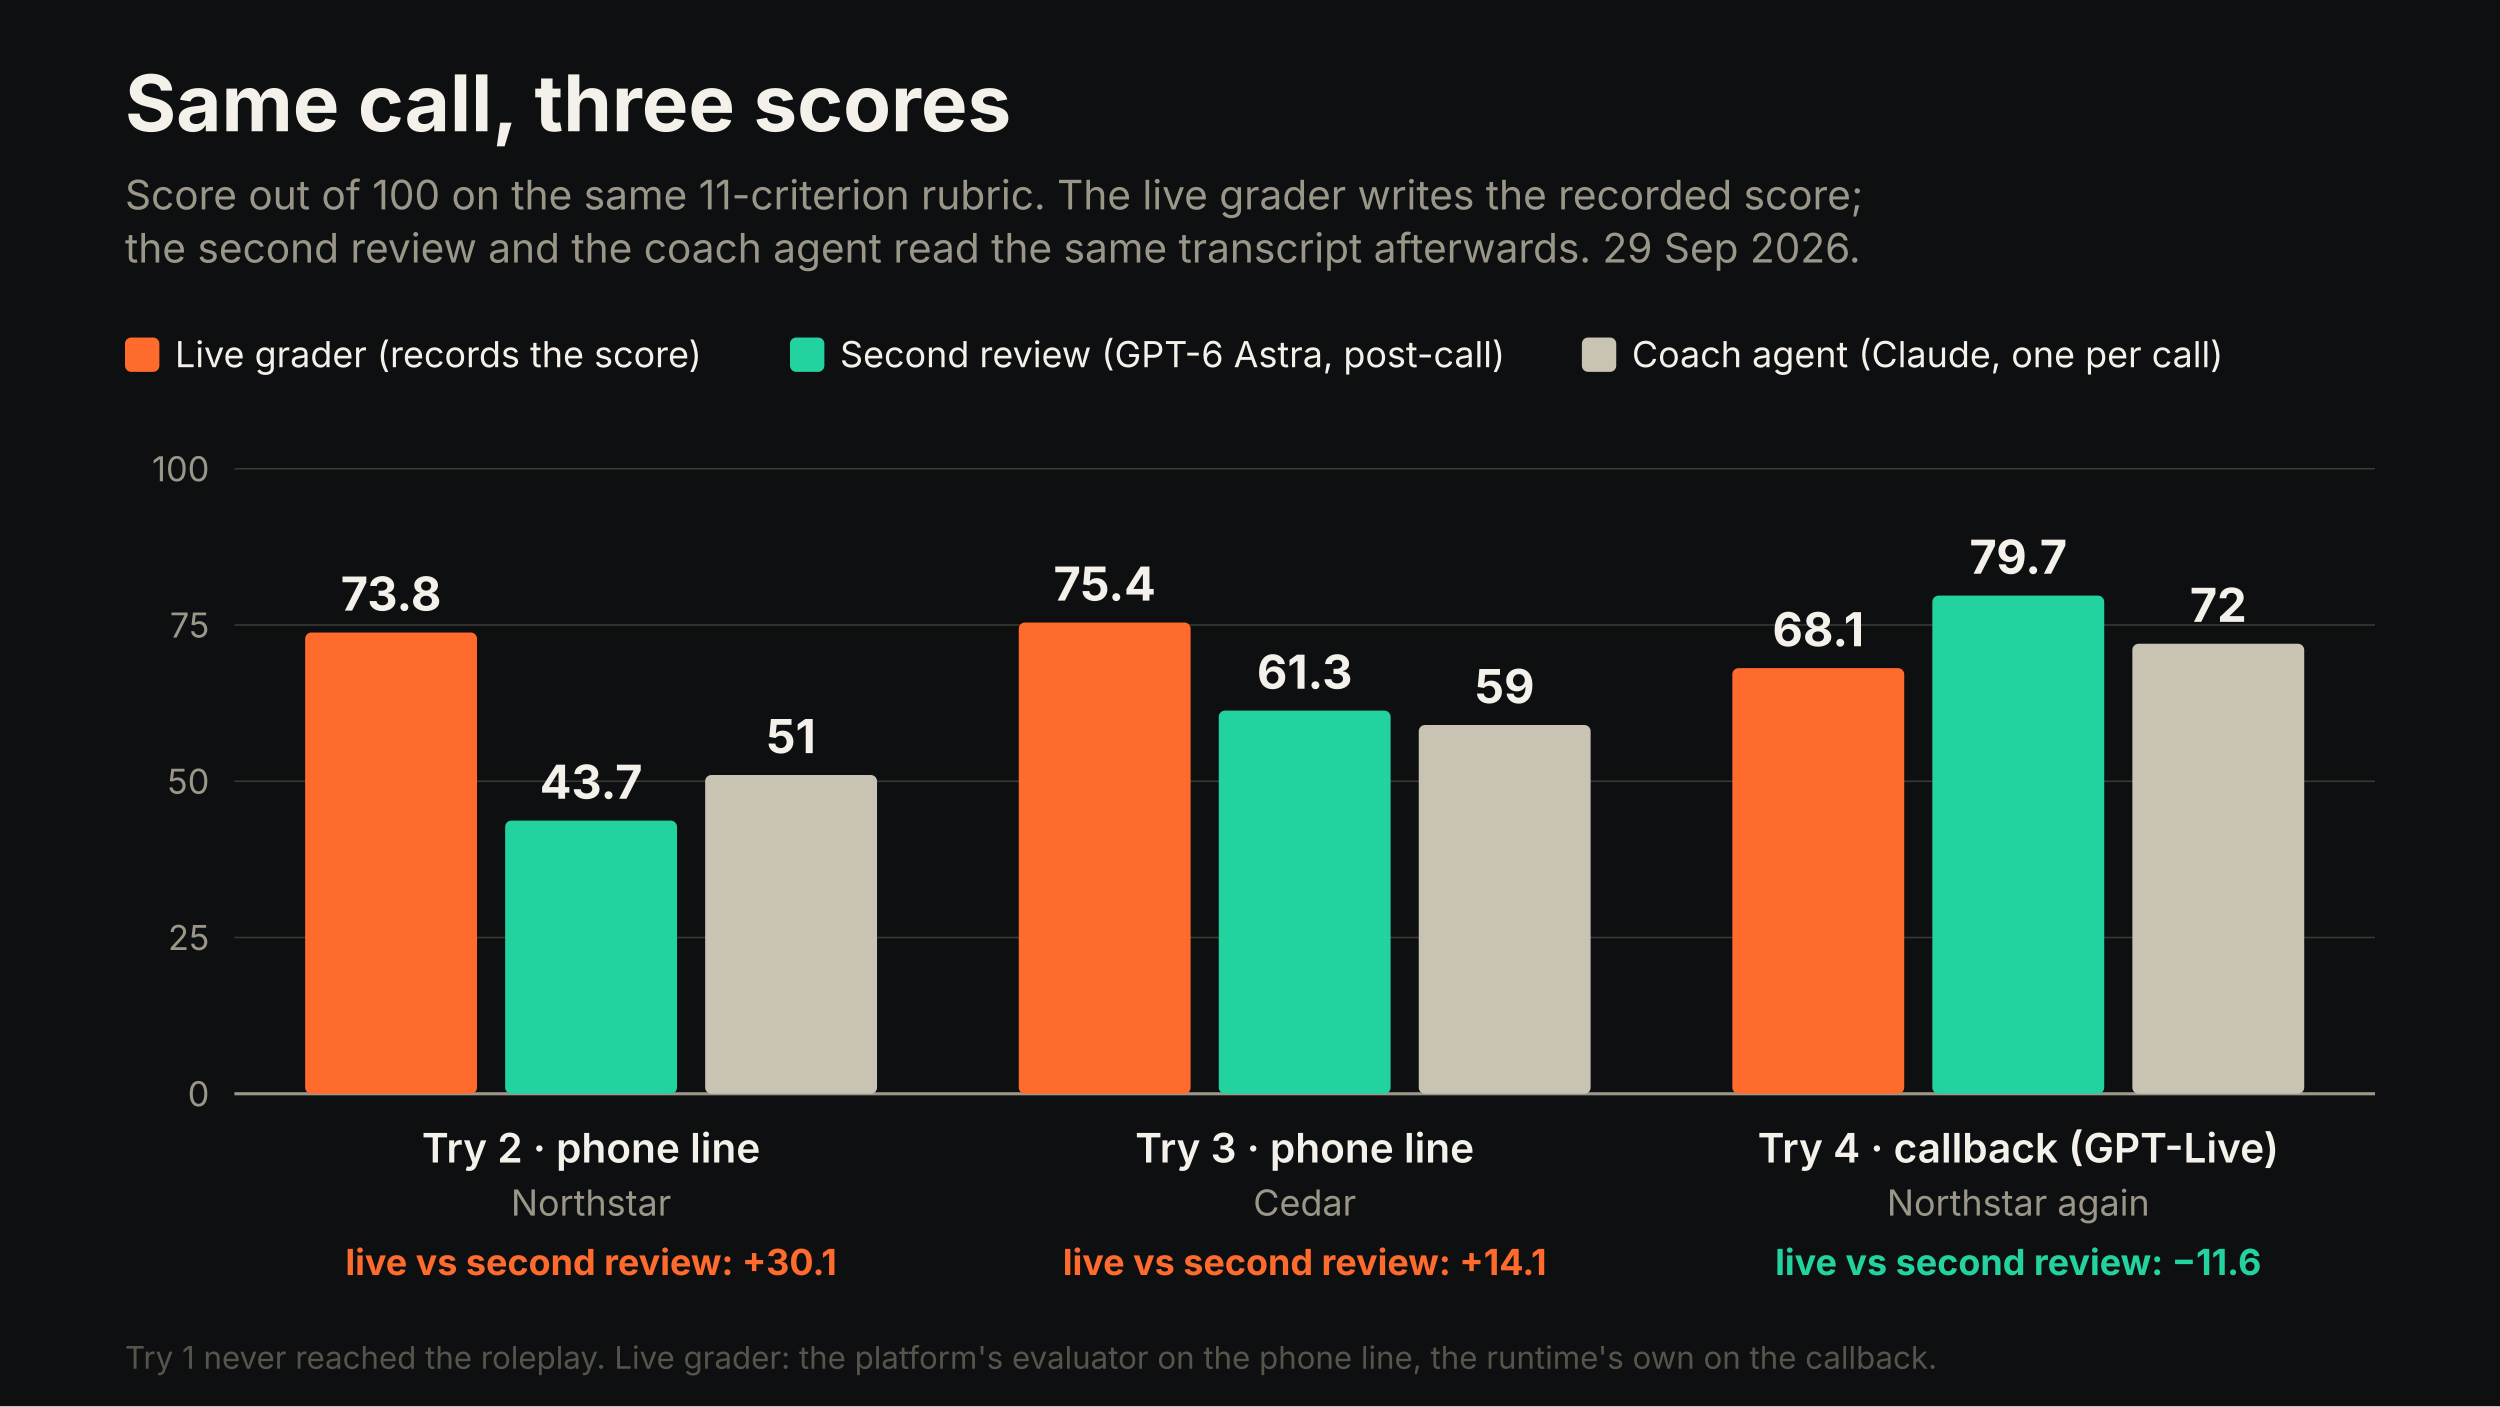
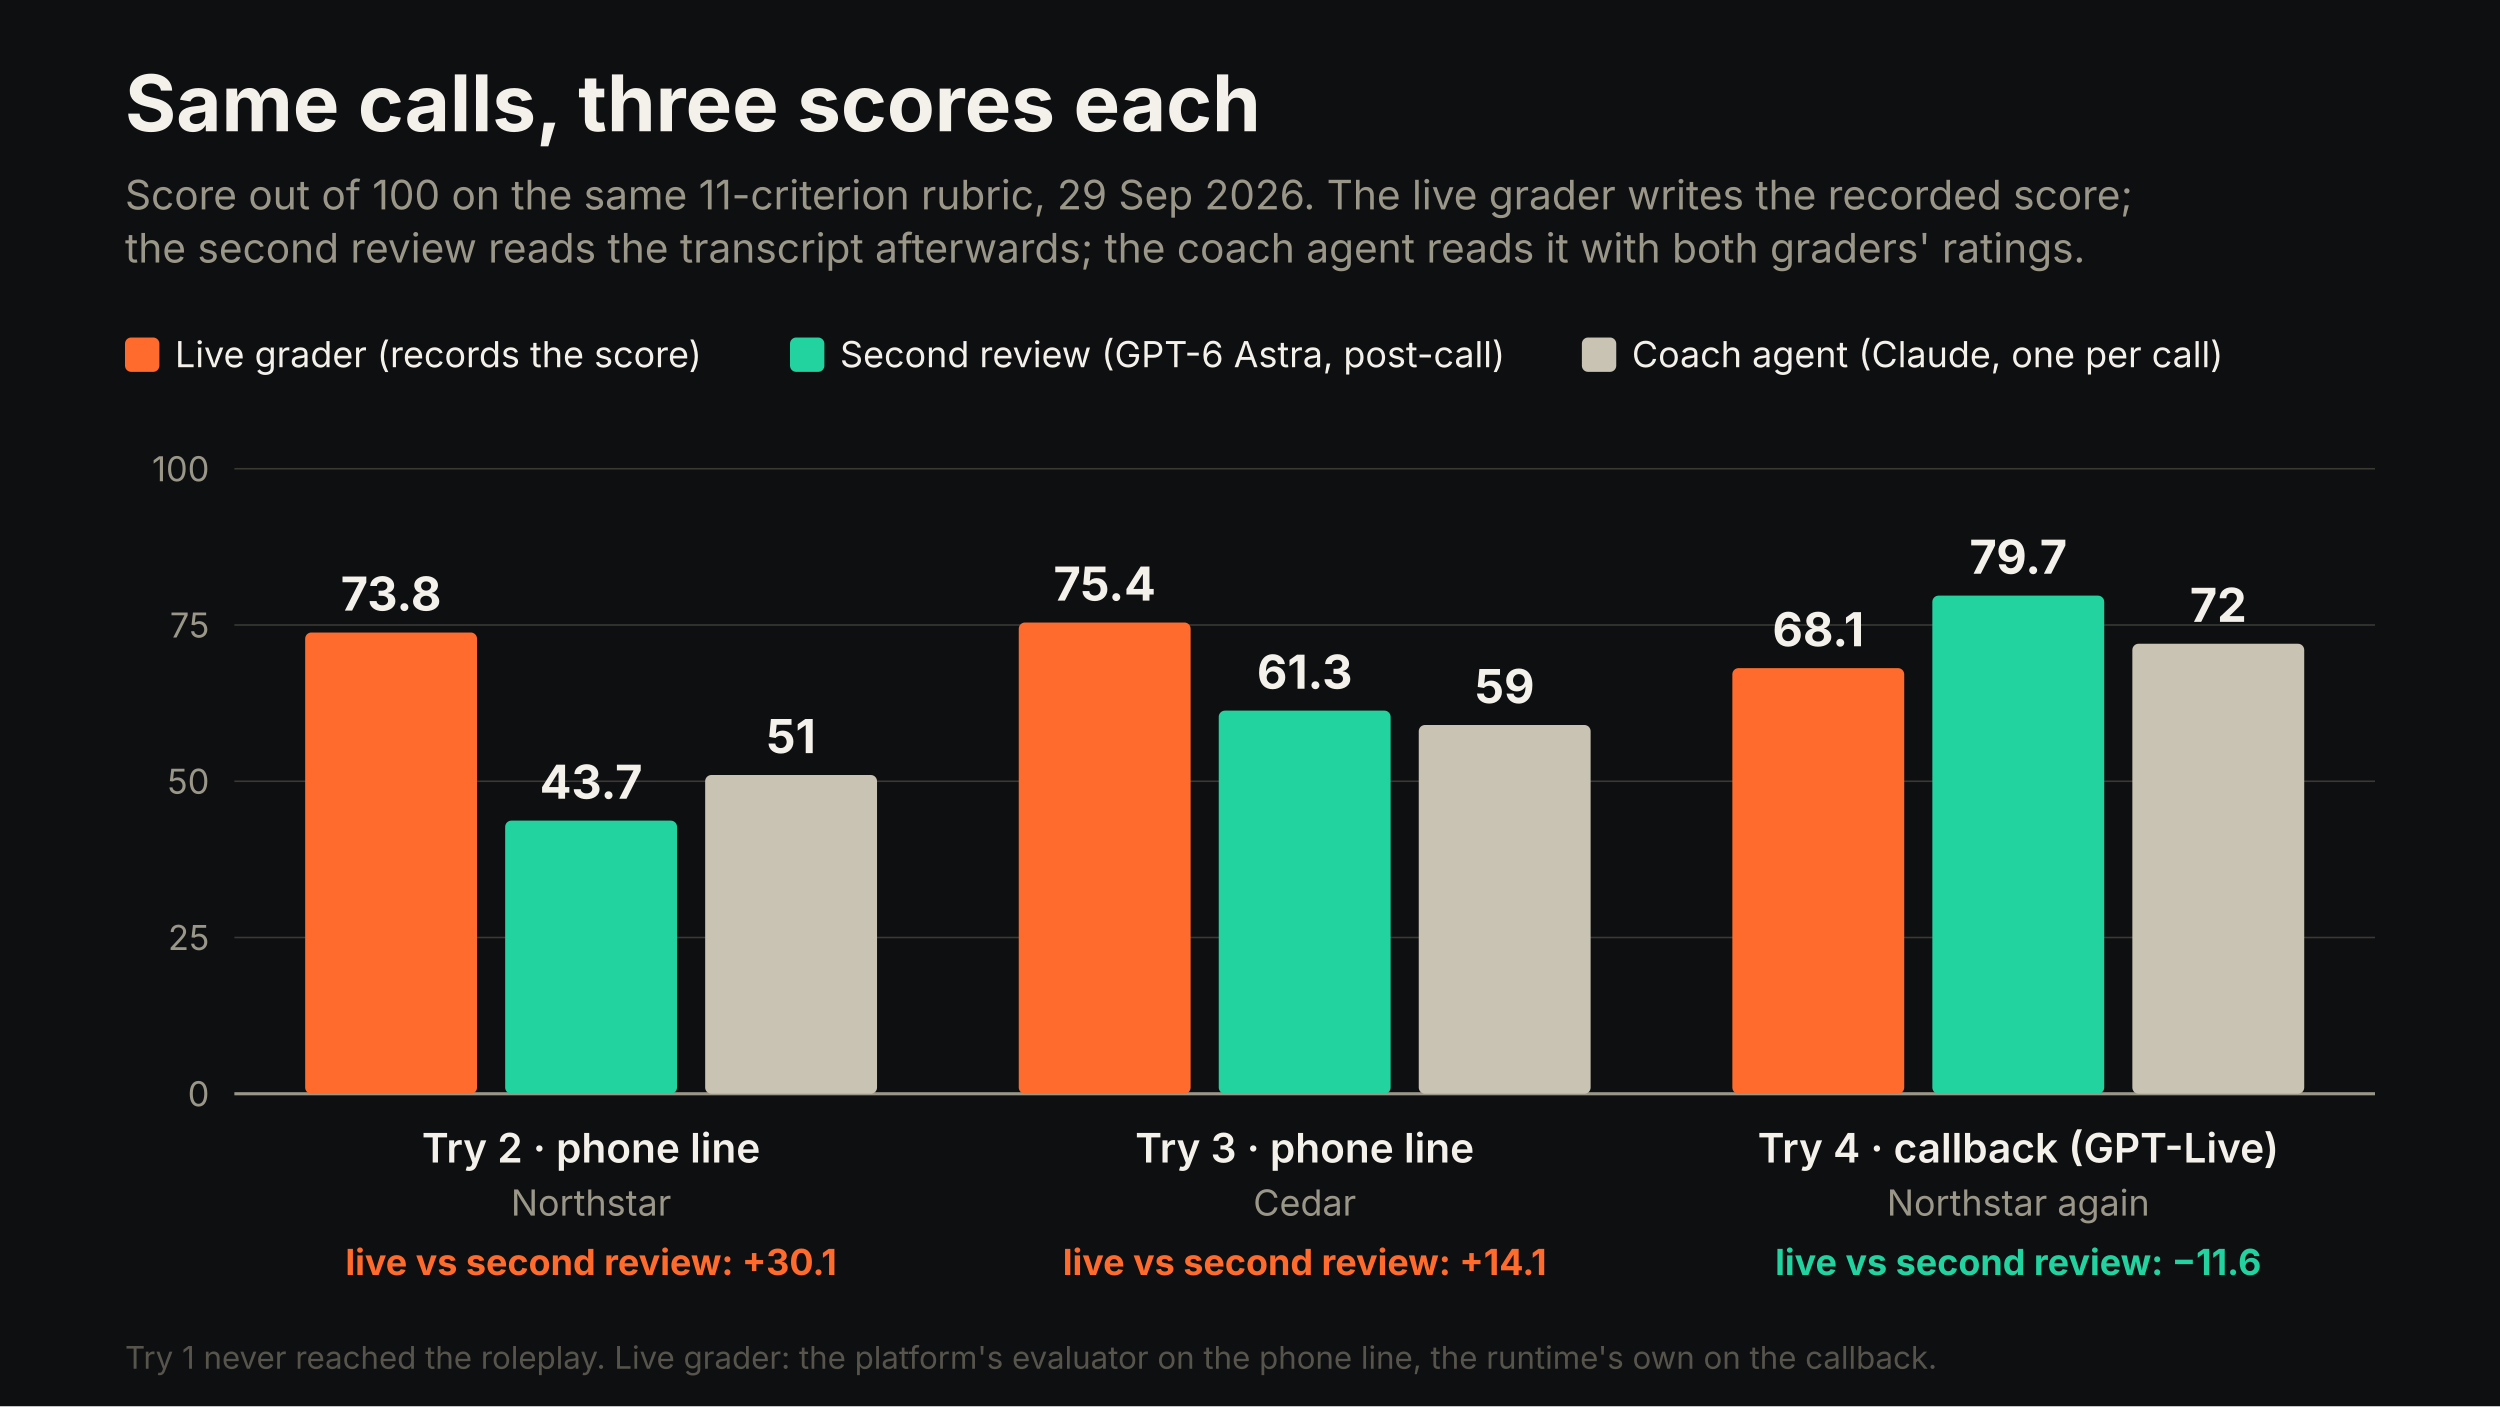
<svg xmlns="http://www.w3.org/2000/svg" viewBox="0 0 1600 900" width="1600" height="900" font-family="Inter, 'Helvetica Neue', Helvetica, Arial, sans-serif">
  <rect width="1600" height="900" fill="#0E0F11" />
-   <text x="80.0" y="84.0" fill="#F4F1EA" font-size="50" font-weight="700" text-anchor="start">Same call, three scores</text>
-   <text x="80.0" y="134.0" fill="#9A9789" font-size="26" font-weight="400" text-anchor="start">Score out of 100 on the same 11-criterion rubric. The live grader writes the recorded score;</text>
-   <text x="80.0" y="168.0" fill="#9A9789" font-size="26" font-weight="400" text-anchor="start">the second review and the coach agent read the same transcript afterwards. 29 Sep 2026.</text>
+   <text x="80.0" y="84.0" fill="#F4F1EA" font-size="50" font-weight="700" text-anchor="start">Same calls, three scores each</text>
+   <text x="80.0" y="134.0" fill="#9A9789" font-size="26" font-weight="400" text-anchor="start">Score out of 100 on the same 11-criterion rubric, 29 Sep 2026. The live grader writes the recorded score;</text>
+   <text x="80.0" y="168.0" fill="#9A9789" font-size="26" font-weight="400" text-anchor="start">the second review reads the transcript afterwards; the coach agent reads it with both graders' ratings.</text>
  <rect x="80" y="216" width="22" height="22" rx="4" fill="#FF6B2C" />
  <text x="112.0" y="235.0" fill="#F4F1EA" font-size="23" font-weight="400" text-anchor="start">Live grader (records the score)</text>
  <rect x="505.6" y="216" width="22" height="22" rx="4" fill="#22D3A0" />
  <text x="537.6" y="235.0" fill="#F4F1EA" font-size="23" font-weight="400" text-anchor="start">Second review (GPT-6 Astra, post-call)</text>
  <rect x="1012.4" y="216" width="22" height="22" rx="4" fill="#C9C3B3" />
  <text x="1044.4" y="235.0" fill="#F4F1EA" font-size="23" font-weight="400" text-anchor="start">Coach agent (Claude, one per call)</text>
  <line x1="150" y1="700.0" x2="1520" y2="700.0" stroke="#9A9789" stroke-width="2" />
  <text x="134.0" y="708.0" fill="#9A9789" font-size="22" font-weight="400" text-anchor="end">0</text>
  <line x1="150" y1="600.0" x2="1520" y2="600.0" stroke="#3A3933" stroke-width="1" />
  <text x="134.0" y="608.0" fill="#9A9789" font-size="22" font-weight="400" text-anchor="end">25</text>
  <line x1="150" y1="500.0" x2="1520" y2="500.0" stroke="#3A3933" stroke-width="1" />
  <text x="134.0" y="508.0" fill="#9A9789" font-size="22" font-weight="400" text-anchor="end">50</text>
  <line x1="150" y1="400.0" x2="1520" y2="400.0" stroke="#3A3933" stroke-width="1" />
  <text x="134.0" y="408.0" fill="#9A9789" font-size="22" font-weight="400" text-anchor="end">75</text>
  <line x1="150" y1="300.0" x2="1520" y2="300.0" stroke="#3A3933" stroke-width="1" />
  <text x="134.0" y="308.0" fill="#9A9789" font-size="22" font-weight="400" text-anchor="end">100</text>
  <rect x="195.3" y="404.8" width="110" height="295.2" rx="4" fill="#FF6B2C" />
  <text x="250.3" y="390.8" fill="#F4F1EA" font-size="30" font-weight="700" text-anchor="middle">73.8</text>
  <rect x="323.3" y="525.2" width="110" height="174.8" rx="4" fill="#22D3A0" />
  <text x="378.3" y="511.2" fill="#F4F1EA" font-size="30" font-weight="700" text-anchor="middle">43.7</text>
  <rect x="451.3" y="496.0" width="110" height="204.0" rx="4" fill="#C9C3B3" />
  <text x="506.3" y="482.0" fill="#F4F1EA" font-size="30" font-weight="700" text-anchor="middle">51</text>
  <text x="378.3" y="744.0" fill="#F4F1EA" font-size="26" font-weight="600" text-anchor="middle">Try 2 · phone line</text>
  <text x="378.3" y="778.0" fill="#9A9789" font-size="23" font-weight="400" text-anchor="middle">Northstar</text>
  <text x="378.3" y="816.0" fill="#FF6B2C" font-size="23" font-weight="700" text-anchor="middle">live vs second review: +30.1</text>
  <rect x="652.0" y="398.4" width="110" height="301.6" rx="4" fill="#FF6B2C" />
  <text x="707.0" y="384.4" fill="#F4F1EA" font-size="30" font-weight="700" text-anchor="middle">75.4</text>
  <rect x="780.0" y="454.8" width="110" height="245.2" rx="4" fill="#22D3A0" />
  <text x="835.0" y="440.8" fill="#F4F1EA" font-size="30" font-weight="700" text-anchor="middle">61.3</text>
  <rect x="908.0" y="464.0" width="110" height="236.0" rx="4" fill="#C9C3B3" />
  <text x="963.0" y="450.0" fill="#F4F1EA" font-size="30" font-weight="700" text-anchor="middle">59</text>
  <text x="835.0" y="744.0" fill="#F4F1EA" font-size="26" font-weight="600" text-anchor="middle">Try 3 · phone line</text>
  <text x="835.0" y="778.0" fill="#9A9789" font-size="23" font-weight="400" text-anchor="middle">Cedar</text>
  <text x="835.0" y="816.0" fill="#FF6B2C" font-size="23" font-weight="700" text-anchor="middle">live vs second review: +14.1</text>
  <rect x="1108.7" y="427.6" width="110" height="272.4" rx="4" fill="#FF6B2C" />
  <text x="1163.7" y="413.6" fill="#F4F1EA" font-size="30" font-weight="700" text-anchor="middle">68.1</text>
  <rect x="1236.7" y="381.2" width="110" height="318.8" rx="4" fill="#22D3A0" />
  <text x="1291.7" y="367.2" fill="#F4F1EA" font-size="30" font-weight="700" text-anchor="middle">79.7</text>
  <rect x="1364.7" y="412.0" width="110" height="288.0" rx="4" fill="#C9C3B3" />
  <text x="1419.7" y="398.0" fill="#F4F1EA" font-size="30" font-weight="700" text-anchor="middle">72</text>
  <text x="1291.7" y="744.0" fill="#F4F1EA" font-size="26" font-weight="600" text-anchor="middle">Try 4 · callback (GPT-Live)</text>
  <text x="1291.7" y="778.0" fill="#9A9789" font-size="23" font-weight="400" text-anchor="middle">Northstar again</text>
  <text x="1291.7" y="816.0" fill="#22D3A0" font-size="23" font-weight="700" text-anchor="middle">live vs second review: −11.6</text>
  <text x="80.0" y="876.0" fill="#56544B" font-size="20" font-weight="400" text-anchor="start">Try 1 never reached the roleplay. Live grader: the platform's evaluator on the phone line, the runtime's own on the callback.</text>
</svg>
